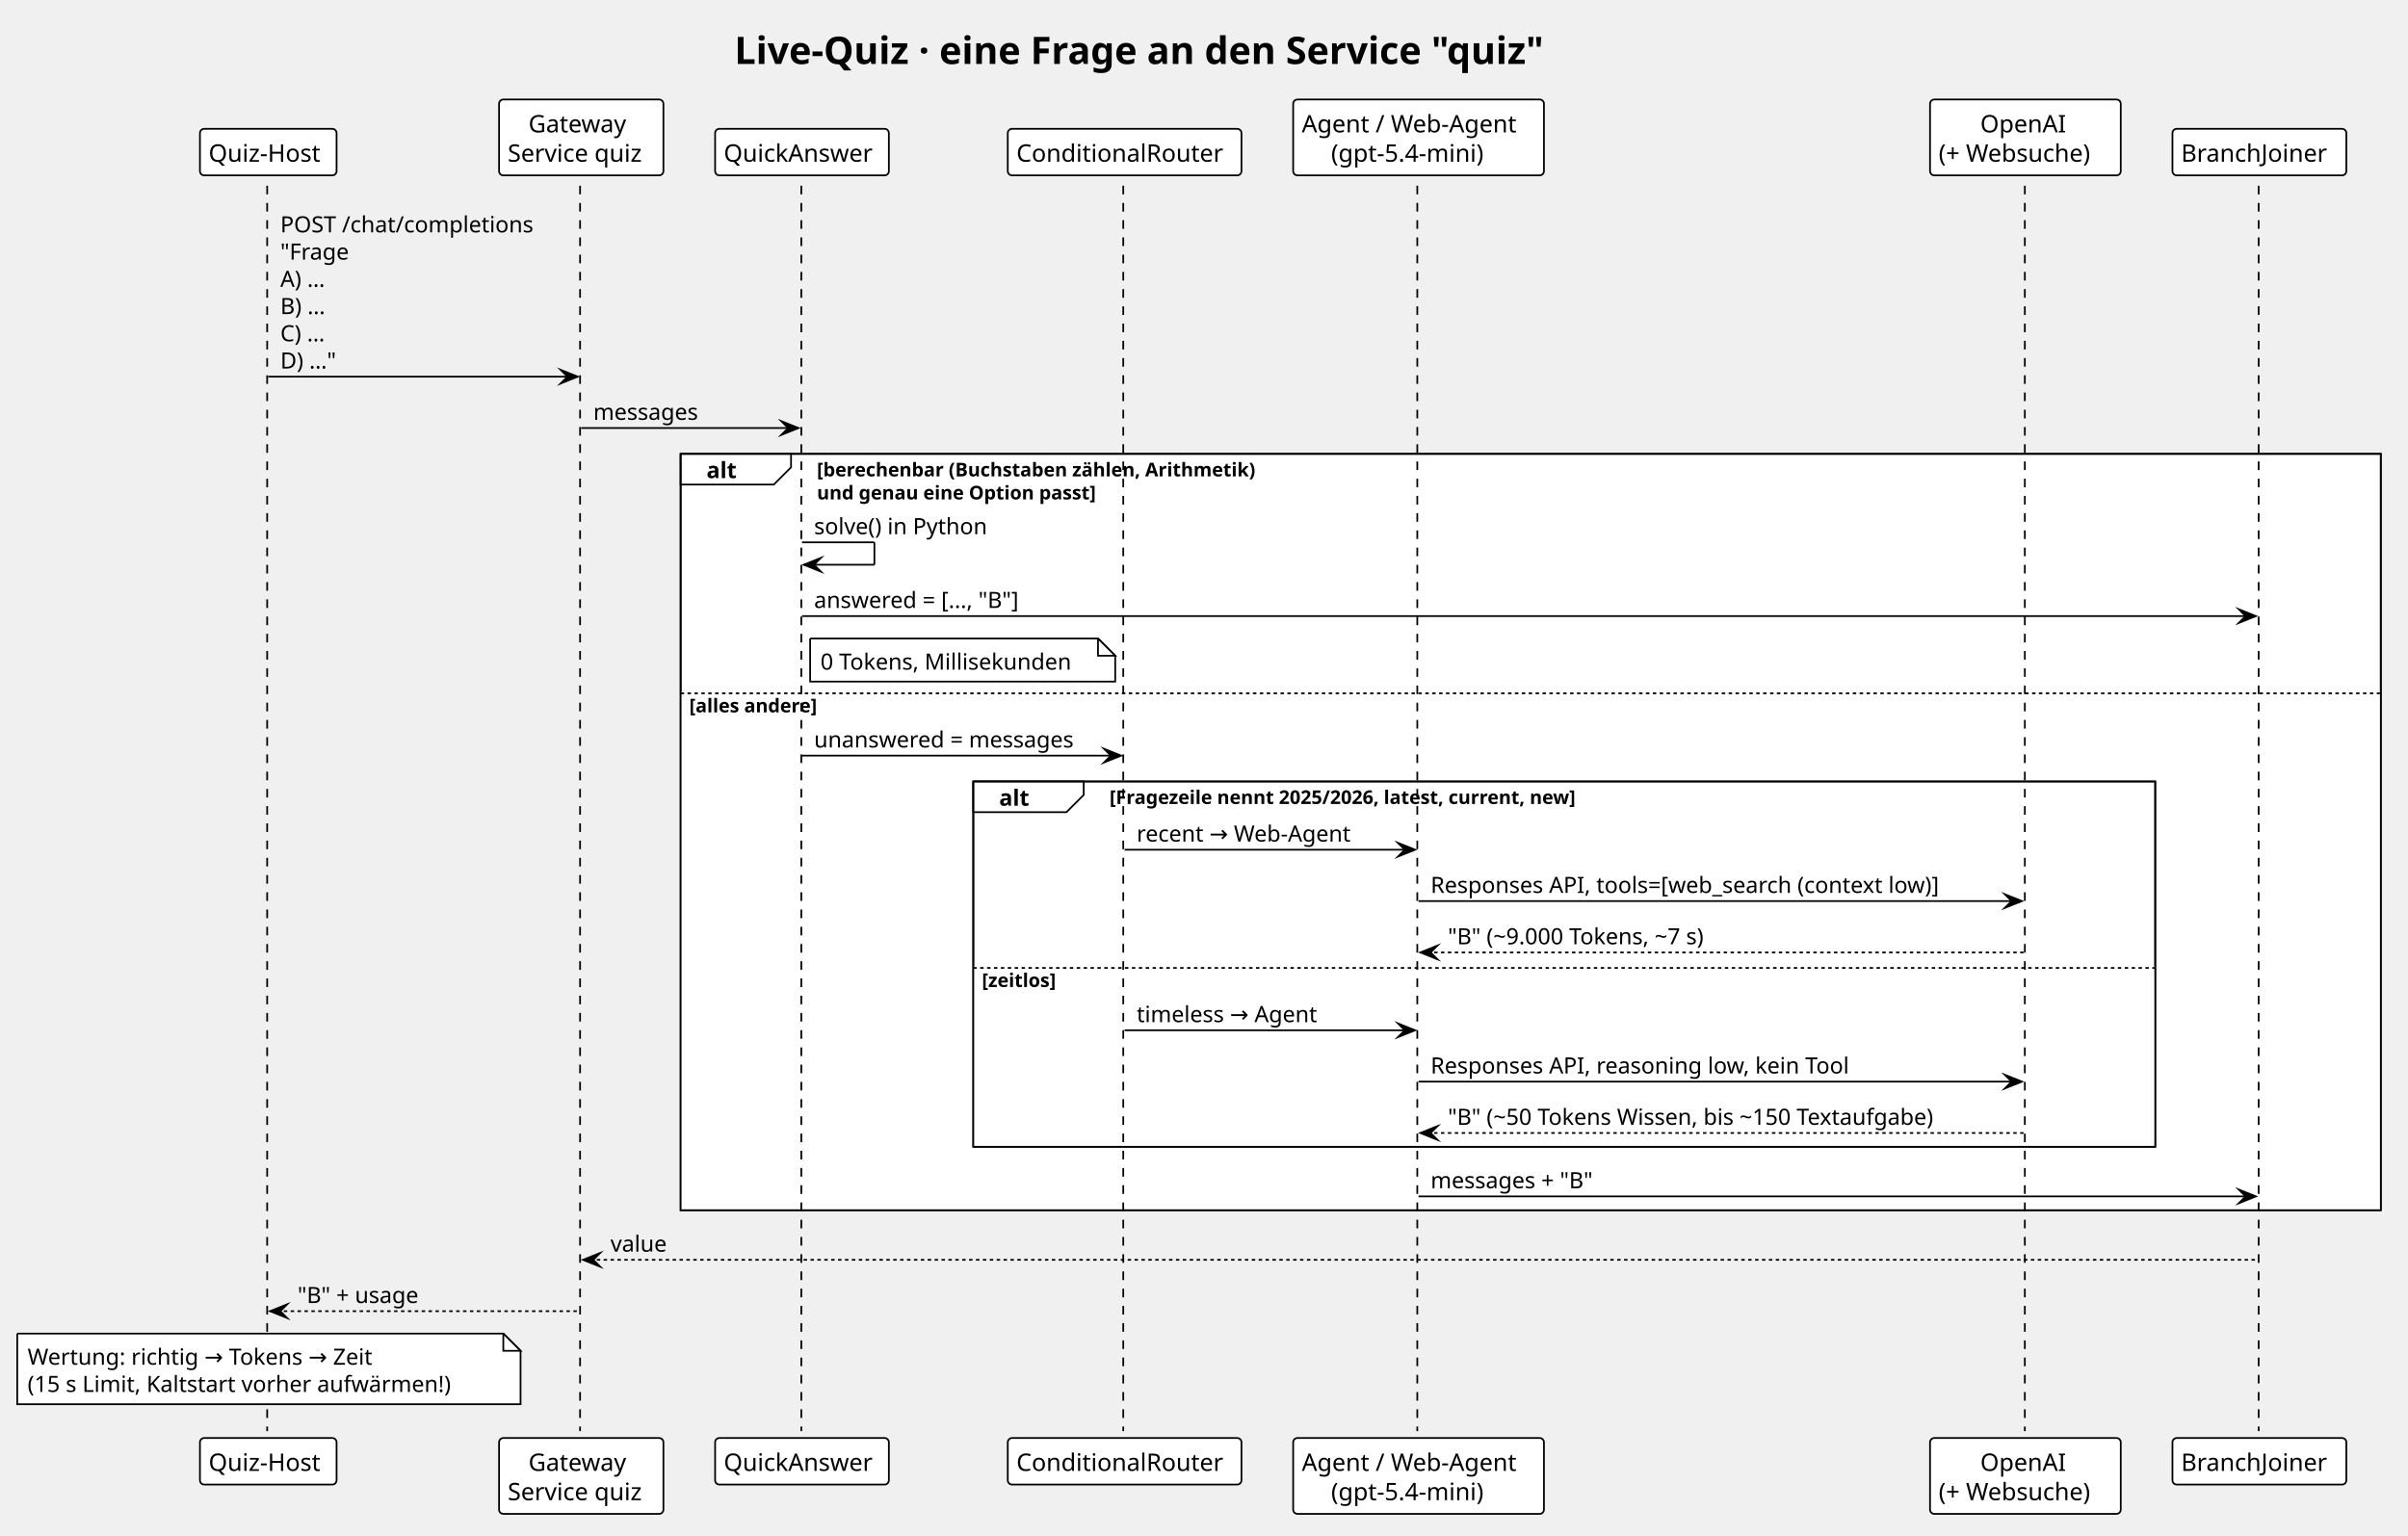
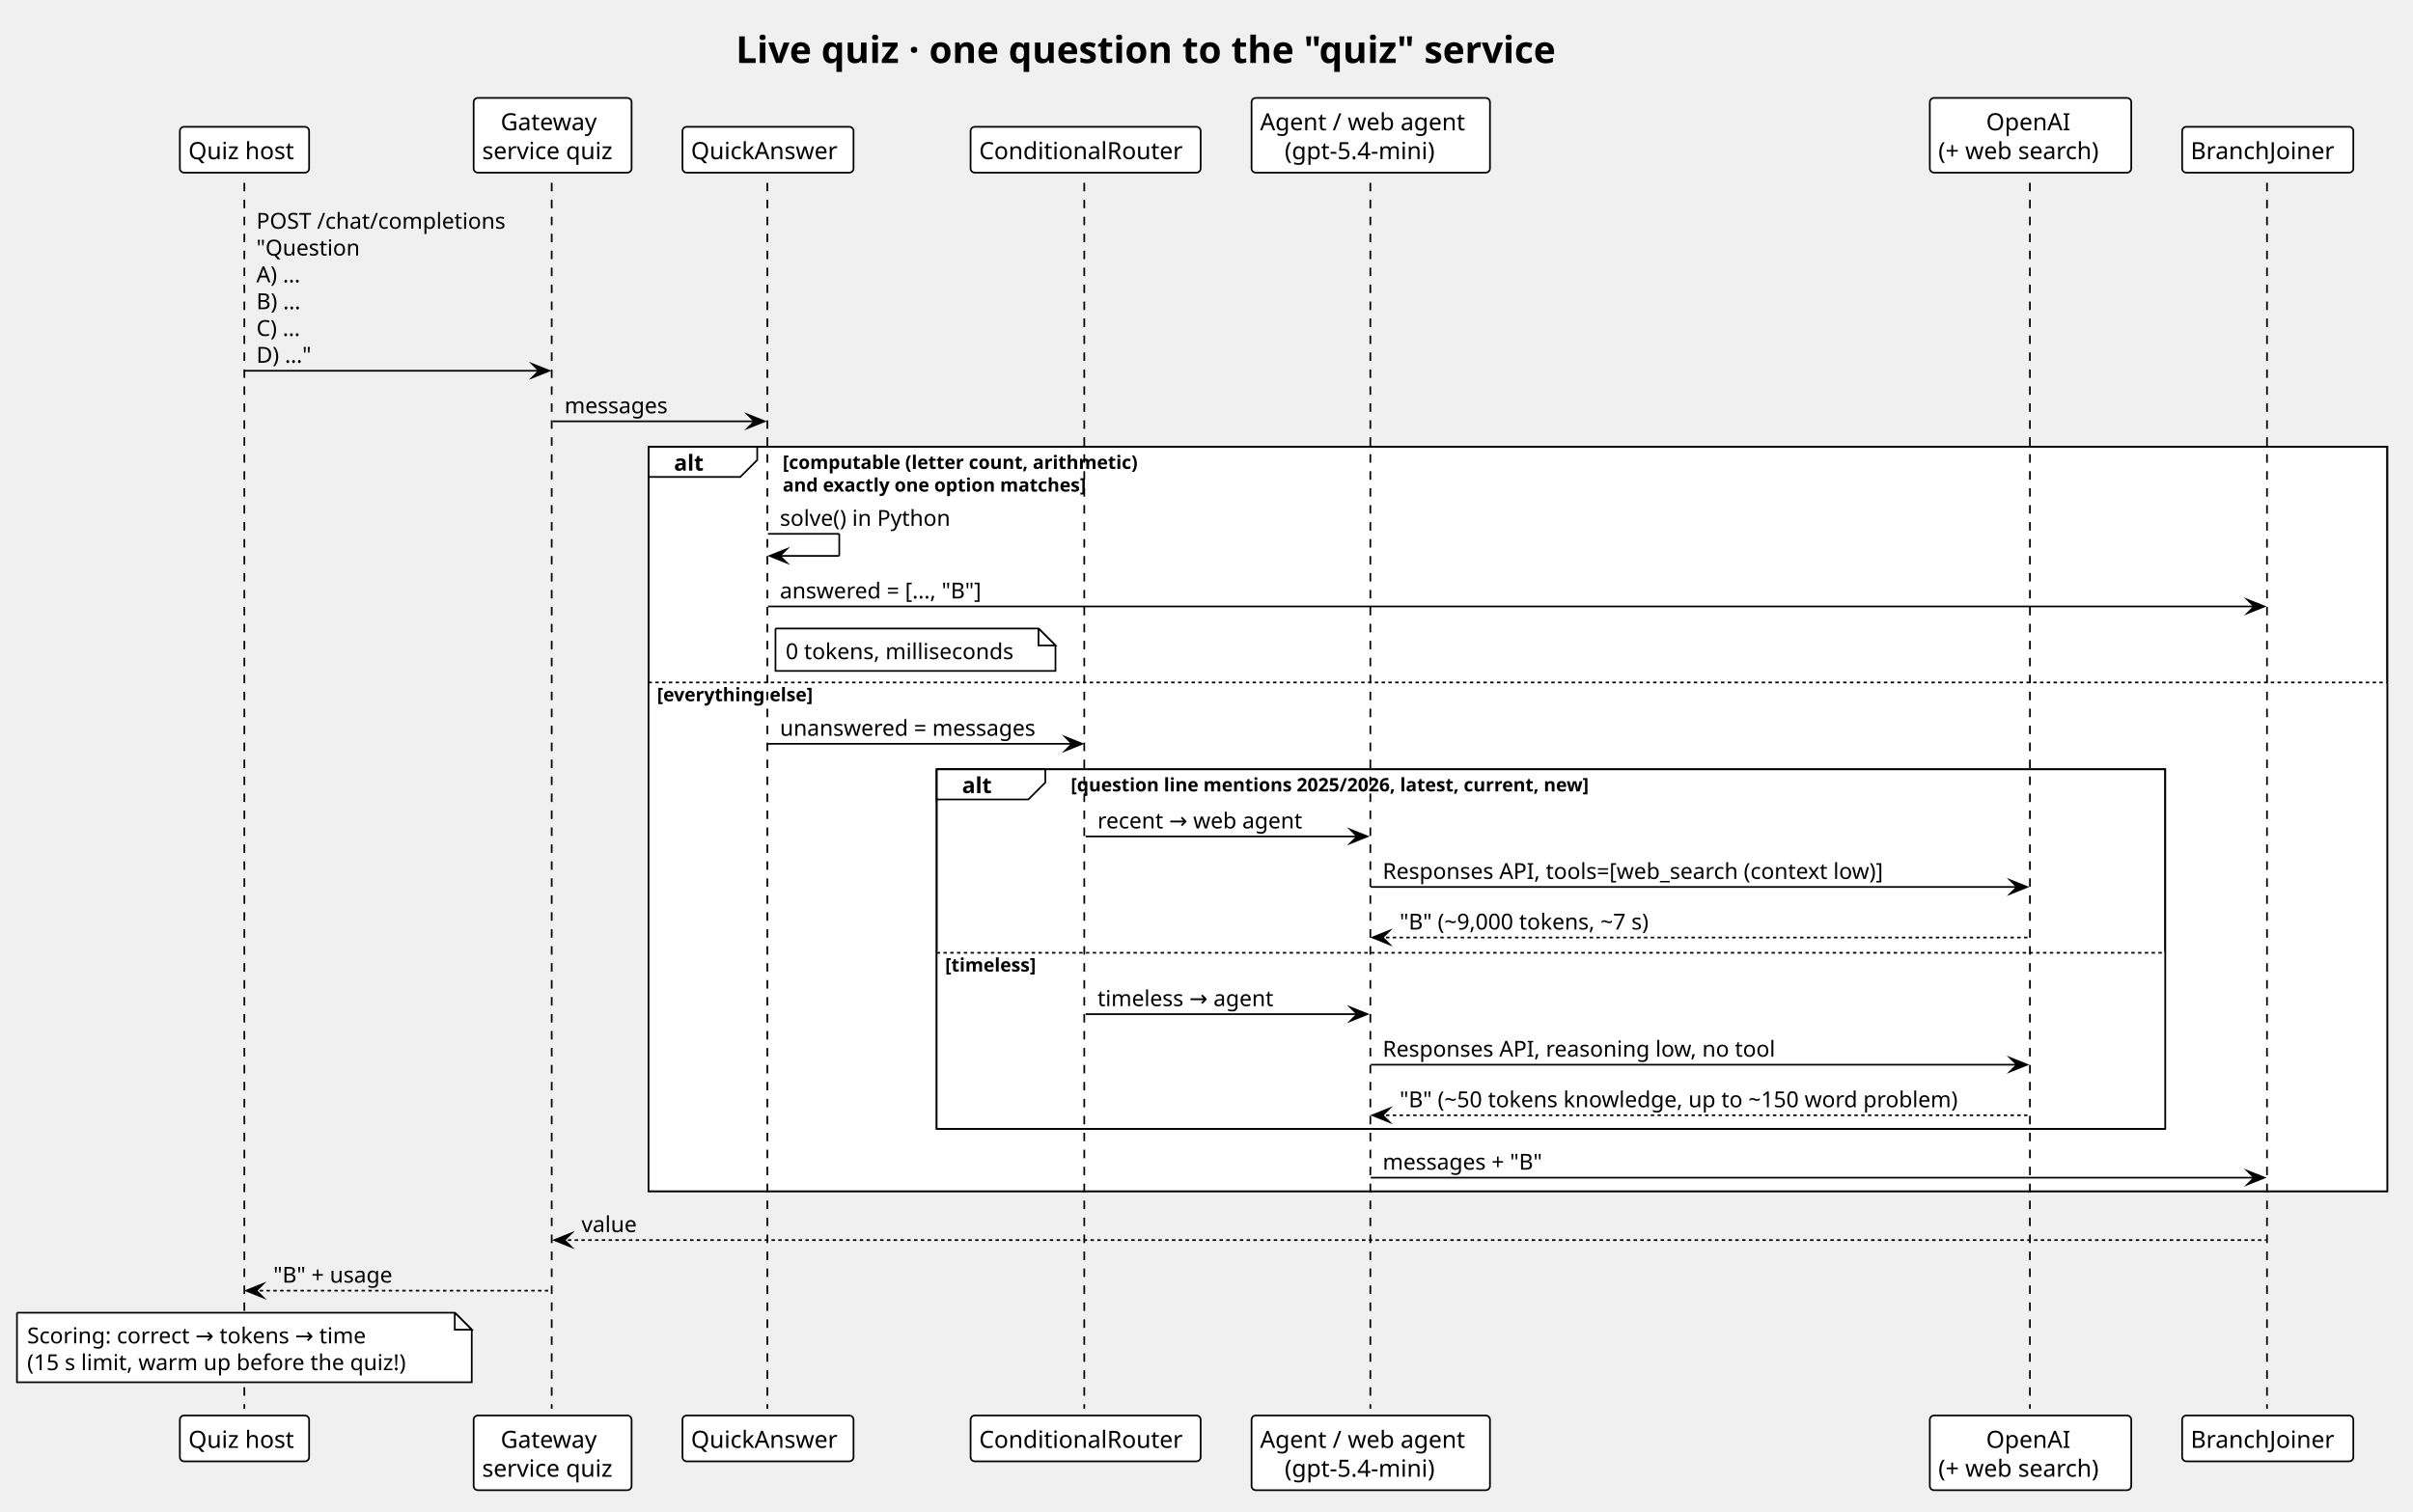
- <svg xmlns="http://www.w3.org/2000/svg" contentStyleType="text/css" data-diagram-type="SEQUENCE" height="891px" preserveAspectRatio="none" style="width:1397px;height:891px;background:#FFFFFF;" version="1.1" viewBox="0 0 1397 891" width="1397px" zoomAndPan="magnify">
+ <svg xmlns="http://www.w3.org/2000/svg" contentStyleType="text/css" data-diagram-type="SEQUENCE" height="891px" preserveAspectRatio="none" style="width:1422px;height:891px;background:#FFFFFF;" version="1.1" viewBox="0 0 1422 891" width="1422px" zoomAndPan="magnify">
  <defs />
  <g>
    <g class="title" data-source-line="3">
-       <text fill="#000000" font-family="Verdana" font-size="22" font-weight="700" lengthAdjust="spacing" textLength="543.082" x="426.072" y="37.118">Live-Quiz · eine Frage an den Service "quiz"</text>
-     </g>
-     <rect fill="#FFFFFF" height="438.866" style="stroke:#000000;stroke-width:1;" width="986.349" x="394.878" y="263.362" />
-     <rect fill="#FFFFFF" height="300.931" style="stroke:none;stroke-width:1;" width="986.349" x="394.878" y="401.296" />
-     <rect fill="#FFFFFF" height="211.964" style="stroke:#000000;stroke-width:1;" width="685.7" x="564.657" y="453.464" />
-     <rect fill="#FFFFFF" height="104.767" style="stroke:none;stroke-width:1;" width="685.7" x="564.657" y="560.662" />
+       <text fill="#000000" font-family="Verdana" font-size="22" font-weight="700" lengthAdjust="spacing" textLength="553.62" x="433.606" y="37.118">Live quiz · one question to the "quiz" service</text>
+     </g>
+     <rect fill="#FFFFFF" height="438.866" style="stroke:#000000;stroke-width:1;" width="1024.64" x="382.192" y="263.362" />
+     <rect fill="#FFFFFF" height="300.931" style="stroke:none;stroke-width:1;" width="1024.64" x="382.192" y="401.296" />
+     <rect fill="#FFFFFF" height="211.964" style="stroke:#000000;stroke-width:1;" width="723.991" x="551.971" y="453.464" />
+     <rect fill="#FFFFFF" height="104.767" style="stroke:none;stroke-width:1;" width="723.991" x="551.971" y="560.662" />
    <g class="participant-lifeline" data-entity-uid="part1" data-qualified-name="Host" data-source-line="5" id="part1-lifeline">
      <g>
-         <rect fill="#000000" fill-opacity="0" height="722.658" width="8" x="151.631" y="107.767" />
-         <line style="stroke:#000000;stroke-width:1;stroke-dasharray:5,5;" x1="155" x2="155" y1="107.767" y2="830.425" />
+         <rect fill="#000000" fill-opacity="0" height="722.658" width="8" x="140.083" y="107.767" />
+         <line style="stroke:#000000;stroke-width:1;stroke-dasharray:5,5;" x1="144" x2="144" y1="107.767" y2="830.425" />
      </g>
    </g>
    <g class="participant-lifeline" data-entity-uid="part2" data-qualified-name="GW" data-source-line="6" id="part2-lifeline">
      <g>
-         <rect fill="#000000" fill-opacity="0" height="722.658" width="8" x="333.205" y="107.767" />
-         <line style="stroke:#000000;stroke-width:1;stroke-dasharray:5,5;" x1="336.532" x2="336.532" y1="107.767" y2="830.425" />
+         <rect fill="#000000" fill-opacity="0" height="722.658" width="8" x="321.657" y="107.767" />
+         <line style="stroke:#000000;stroke-width:1;stroke-dasharray:5,5;" x1="325.122" x2="325.122" y1="107.767" y2="830.425" />
      </g>
    </g>
    <g class="participant-lifeline" data-entity-uid="part3" data-qualified-name="QA" data-source-line="7" id="part3-lifeline">
      <g>
-         <rect fill="#000000" fill-opacity="0" height="722.658" width="8" x="461.276" y="107.767" />
-         <line style="stroke:#000000;stroke-width:1;stroke-dasharray:5,5;" x1="464.878" x2="464.878" y1="107.767" y2="830.425" />
+         <rect fill="#000000" fill-opacity="0" height="722.658" width="8" x="448.589" y="107.767" />
+         <line style="stroke:#000000;stroke-width:1;stroke-dasharray:5,5;" x1="452.192" x2="452.192" y1="107.767" y2="830.425" />
      </g>
    </g>
    <g class="participant-lifeline" data-entity-uid="part4" data-qualified-name="Router" data-source-line="8" id="part4-lifeline">
      <g>
-         <rect fill="#000000" fill-opacity="0" height="722.658" width="8" x="648.449" y="107.767" />
-         <line style="stroke:#000000;stroke-width:1;stroke-dasharray:5,5;" x1="651.657" x2="651.657" y1="107.767" y2="830.425" />
+         <rect fill="#000000" fill-opacity="0" height="722.658" width="8" x="635.762" y="107.767" />
+         <line style="stroke:#000000;stroke-width:1;stroke-dasharray:5,5;" x1="638.971" x2="638.971" y1="107.767" y2="830.425" />
      </g>
    </g>
    <g class="participant-lifeline" data-entity-uid="part5" data-qualified-name="Agent" data-source-line="9" id="part5-lifeline">
      <g>
-         <rect fill="#000000" fill-opacity="0" height="722.658" width="8" x="818.981" y="107.767" />
-         <line style="stroke:#000000;stroke-width:1;stroke-dasharray:5,5;" x1="822.24" x2="822.24" y1="107.767" y2="830.425" />
+         <rect fill="#000000" fill-opacity="0" height="722.658" width="8" x="803.803" y="107.767" />
+         <line style="stroke:#000000;stroke-width:1;stroke-dasharray:5,5;" x1="807.554" x2="807.554" y1="107.767" y2="830.425" />
      </g>
    </g>
    <g class="participant-lifeline" data-entity-uid="part6" data-qualified-name="OAI" data-source-line="10" id="part6-lifeline">
      <g>
-         <rect fill="#000000" fill-opacity="0" height="722.658" width="8" x="1171.034" y="107.767" />
-         <line style="stroke:#000000;stroke-width:1;stroke-dasharray:5,5;" x1="1174.711" x2="1174.711" y1="107.767" y2="830.425" />
+         <rect fill="#000000" fill-opacity="0" height="722.658" width="8" x="1192.609" y="107.767" />
+         <line style="stroke:#000000;stroke-width:1;stroke-dasharray:5,5;" x1="1196.256" x2="1196.256" y1="107.767" y2="830.425" />
      </g>
    </g>
    <g class="participant-lifeline" data-entity-uid="part7" data-qualified-name="Join" data-source-line="11" id="part7-lifeline">
      <g>
-         <rect fill="#000000" fill-opacity="0" height="722.658" width="8" x="1306.792" y="107.767" />
-         <line style="stroke:#000000;stroke-width:1;stroke-dasharray:5,5;" x1="1310.357" x2="1310.357" y1="107.767" y2="830.425" />
+         <rect fill="#000000" fill-opacity="0" height="722.658" width="8" x="1332.397" y="107.767" />
+         <line style="stroke:#000000;stroke-width:1;stroke-dasharray:5,5;" x1="1335.961" x2="1335.961" y1="107.767" y2="830.425" />
      </g>
    </g>
    <g class="participant participant-head" data-entity-uid="part1" data-qualified-name="Host" data-source-line="5" id="part1-head">
-       <rect fill="#FFFFFF" height="27.015" rx="2.5" ry="2.5" style="stroke:#000000;stroke-width:1;" width="79.262" x="116" y="74.752" />
-       <text fill="#000000" font-family="Verdana" font-size="14" lengthAdjust="spacing" textLength="69.262" x="121" y="93.827">Quiz-Host</text>
+       <rect fill="#FFFFFF" height="27.015" rx="2.5" ry="2.5" style="stroke:#000000;stroke-width:1;" width="76.165" x="106" y="74.752" />
+       <text fill="#000000" font-family="Verdana" font-size="14" lengthAdjust="spacing" textLength="66.165" x="111" y="93.827">Quiz host</text>
    </g>
    <g class="participant participant-tail" data-entity-uid="part1" data-qualified-name="Host" data-source-line="5" id="part1-tail">
-       <rect fill="#FFFFFF" height="27.015" rx="2.5" ry="2.5" style="stroke:#000000;stroke-width:1;" width="79.262" x="116" y="834.425" />
-       <text fill="#000000" font-family="Verdana" font-size="14" lengthAdjust="spacing" textLength="69.262" x="121" y="853.5">Quiz-Host</text>
+       <rect fill="#FFFFFF" height="27.015" rx="2.5" ry="2.5" style="stroke:#000000;stroke-width:1;" width="76.165" x="106" y="834.425" />
+       <text fill="#000000" font-family="Verdana" font-size="14" lengthAdjust="spacing" textLength="66.165" x="111" y="853.5">Quiz host</text>
    </g>
    <g class="participant participant-head" data-entity-uid="part2" data-qualified-name="GW" data-source-line="6" id="part2-head">
-       <rect fill="#FFFFFF" height="44.029" rx="2.5" ry="2.5" style="stroke:#000000;stroke-width:1;" width="95.347" x="289.532" y="57.737" />
-       <text fill="#000000" font-family="Verdana" font-size="14" lengthAdjust="spacing" textLength="61.27" x="306.57" y="76.812">Gateway</text>
-       <text fill="#000000" font-family="Verdana" font-size="14" lengthAdjust="spacing" textLength="85.347" x="294.532" y="93.827">Service quiz</text>
+       <rect fill="#FFFFFF" height="44.029" rx="2.5" ry="2.5" style="stroke:#000000;stroke-width:1;" width="93.07" x="279.122" y="57.737" />
+       <text fill="#000000" font-family="Verdana" font-size="14" lengthAdjust="spacing" textLength="61.27" x="295.022" y="76.812">Gateway</text>
+       <text fill="#000000" font-family="Verdana" font-size="14" lengthAdjust="spacing" textLength="83.07" x="284.122" y="93.827">service quiz</text>
    </g>
    <g class="participant participant-tail" data-entity-uid="part2" data-qualified-name="GW" data-source-line="6" id="part2-tail">
-       <rect fill="#FFFFFF" height="44.029" rx="2.5" ry="2.5" style="stroke:#000000;stroke-width:1;" width="95.347" x="289.532" y="834.425" />
-       <text fill="#000000" font-family="Verdana" font-size="14" lengthAdjust="spacing" textLength="61.27" x="306.57" y="853.5">Gateway</text>
-       <text fill="#000000" font-family="Verdana" font-size="14" lengthAdjust="spacing" textLength="85.347" x="294.532" y="870.515">Service quiz</text>
+       <rect fill="#FFFFFF" height="44.029" rx="2.5" ry="2.5" style="stroke:#000000;stroke-width:1;" width="93.07" x="279.122" y="834.425" />
+       <text fill="#000000" font-family="Verdana" font-size="14" lengthAdjust="spacing" textLength="61.27" x="295.022" y="853.5">Gateway</text>
+       <text fill="#000000" font-family="Verdana" font-size="14" lengthAdjust="spacing" textLength="83.07" x="284.122" y="870.515">service quiz</text>
    </g>
    <g class="participant participant-head" data-entity-uid="part3" data-qualified-name="QA" data-source-line="7" id="part3-head">
-       <rect fill="#FFFFFF" height="27.015" rx="2.5" ry="2.5" style="stroke:#000000;stroke-width:1;" width="100.795" x="414.878" y="74.752" />
-       <text fill="#000000" font-family="Verdana" font-size="14" lengthAdjust="spacing" textLength="90.795" x="419.878" y="93.827">QuickAnswer</text>
+       <rect fill="#FFFFFF" height="27.015" rx="2.5" ry="2.5" style="stroke:#000000;stroke-width:1;" width="100.795" x="402.192" y="74.752" />
+       <text fill="#000000" font-family="Verdana" font-size="14" lengthAdjust="spacing" textLength="90.795" x="407.192" y="93.827">QuickAnswer</text>
    </g>
    <g class="participant participant-tail" data-entity-uid="part3" data-qualified-name="QA" data-source-line="7" id="part3-tail">
-       <rect fill="#FFFFFF" height="27.015" rx="2.5" ry="2.5" style="stroke:#000000;stroke-width:1;" width="100.795" x="414.878" y="834.425" />
-       <text fill="#000000" font-family="Verdana" font-size="14" lengthAdjust="spacing" textLength="90.795" x="419.878" y="853.5">QuickAnswer</text>
+       <rect fill="#FFFFFF" height="27.015" rx="2.5" ry="2.5" style="stroke:#000000;stroke-width:1;" width="100.795" x="402.192" y="834.425" />
+       <text fill="#000000" font-family="Verdana" font-size="14" lengthAdjust="spacing" textLength="90.795" x="407.192" y="853.5">QuickAnswer</text>
    </g>
    <g class="participant participant-head" data-entity-uid="part4" data-qualified-name="Router" data-source-line="8" id="part4-head">
-       <rect fill="#FFFFFF" height="27.015" rx="2.5" ry="2.5" style="stroke:#000000;stroke-width:1;" width="135.583" x="584.657" y="74.752" />
-       <text fill="#000000" font-family="Verdana" font-size="14" lengthAdjust="spacing" textLength="125.583" x="589.657" y="93.827">ConditionalRouter</text>
+       <rect fill="#FFFFFF" height="27.015" rx="2.5" ry="2.5" style="stroke:#000000;stroke-width:1;" width="135.583" x="571.971" y="74.752" />
+       <text fill="#000000" font-family="Verdana" font-size="14" lengthAdjust="spacing" textLength="125.583" x="576.971" y="93.827">ConditionalRouter</text>
    </g>
    <g class="participant participant-tail" data-entity-uid="part4" data-qualified-name="Router" data-source-line="8" id="part4-tail">
-       <rect fill="#FFFFFF" height="27.015" rx="2.5" ry="2.5" style="stroke:#000000;stroke-width:1;" width="135.583" x="584.657" y="834.425" />
-       <text fill="#000000" font-family="Verdana" font-size="14" lengthAdjust="spacing" textLength="125.583" x="589.657" y="853.5">ConditionalRouter</text>
+       <rect fill="#FFFFFF" height="27.015" rx="2.5" ry="2.5" style="stroke:#000000;stroke-width:1;" width="135.583" x="571.971" y="834.425" />
+       <text fill="#000000" font-family="Verdana" font-size="14" lengthAdjust="spacing" textLength="125.583" x="576.971" y="853.5">ConditionalRouter</text>
    </g>
    <g class="participant participant-head" data-entity-uid="part5" data-qualified-name="Agent" data-source-line="9" id="part5-head">
-       <rect fill="#FFFFFF" height="44.029" rx="2.5" ry="2.5" style="stroke:#000000;stroke-width:1;" width="145.481" x="750.24" y="57.737" />
-       <text fill="#000000" font-family="Verdana" font-size="14" lengthAdjust="spacing" textLength="135.481" x="755.24" y="76.812">Agent / Web-Agent</text>
-       <text fill="#000000" font-family="Verdana" font-size="14" lengthAdjust="spacing" textLength="101.445" x="772.258" y="93.827">(gpt-5.4-mini)</text>
+       <rect fill="#FFFFFF" height="44.029" rx="2.5" ry="2.5" style="stroke:#000000;stroke-width:1;" width="140.498" x="737.554" y="57.737" />
+       <text fill="#000000" font-family="Verdana" font-size="14" lengthAdjust="spacing" textLength="130.498" x="742.554" y="76.812">Agent / web agent</text>
+       <text fill="#000000" font-family="Verdana" font-size="14" lengthAdjust="spacing" textLength="101.445" x="757.08" y="93.827">(gpt-5.4-mini)</text>
    </g>
    <g class="participant participant-tail" data-entity-uid="part5" data-qualified-name="Agent" data-source-line="9" id="part5-tail">
-       <rect fill="#FFFFFF" height="44.029" rx="2.5" ry="2.5" style="stroke:#000000;stroke-width:1;" width="145.481" x="750.24" y="834.425" />
-       <text fill="#000000" font-family="Verdana" font-size="14" lengthAdjust="spacing" textLength="135.481" x="755.24" y="853.5">Agent / Web-Agent</text>
-       <text fill="#000000" font-family="Verdana" font-size="14" lengthAdjust="spacing" textLength="101.445" x="772.258" y="870.515">(gpt-5.4-mini)</text>
+       <rect fill="#FFFFFF" height="44.029" rx="2.5" ry="2.5" style="stroke:#000000;stroke-width:1;" width="140.498" x="737.554" y="834.425" />
+       <text fill="#000000" font-family="Verdana" font-size="14" lengthAdjust="spacing" textLength="130.498" x="742.554" y="853.5">Agent / web agent</text>
+       <text fill="#000000" font-family="Verdana" font-size="14" lengthAdjust="spacing" textLength="101.445" x="757.08" y="870.515">(gpt-5.4-mini)</text>
    </g>
    <g class="participant participant-head" data-entity-uid="part6" data-qualified-name="OAI" data-source-line="10" id="part6-head">
-       <rect fill="#FFFFFF" height="44.029" rx="2.5" ry="2.5" style="stroke:#000000;stroke-width:1;" width="110.645" x="1119.711" y="57.737" />
-       <text fill="#000000" font-family="Verdana" font-size="14" lengthAdjust="spacing" textLength="52.404" x="1148.832" y="76.812">OpenAI</text>
-       <text fill="#000000" font-family="Verdana" font-size="14" lengthAdjust="spacing" textLength="100.645" x="1124.711" y="93.827">(+ Websuche)</text>
+       <rect fill="#FFFFFF" height="44.029" rx="2.5" ry="2.5" style="stroke:#000000;stroke-width:1;" width="118.705" x="1137.256" y="57.737" />
+       <text fill="#000000" font-family="Verdana" font-size="14" lengthAdjust="spacing" textLength="52.404" x="1170.407" y="76.812">OpenAI</text>
+       <text fill="#000000" font-family="Verdana" font-size="14" lengthAdjust="spacing" textLength="108.705" x="1142.256" y="93.827">(+ web search)</text>
    </g>
    <g class="participant participant-tail" data-entity-uid="part6" data-qualified-name="OAI" data-source-line="10" id="part6-tail">
-       <rect fill="#FFFFFF" height="44.029" rx="2.5" ry="2.5" style="stroke:#000000;stroke-width:1;" width="110.645" x="1119.711" y="834.425" />
-       <text fill="#000000" font-family="Verdana" font-size="14" lengthAdjust="spacing" textLength="52.404" x="1148.832" y="853.5">OpenAI</text>
-       <text fill="#000000" font-family="Verdana" font-size="14" lengthAdjust="spacing" textLength="100.645" x="1124.711" y="870.515">(+ Websuche)</text>
+       <rect fill="#FFFFFF" height="44.029" rx="2.5" ry="2.5" style="stroke:#000000;stroke-width:1;" width="118.705" x="1137.256" y="834.425" />
+       <text fill="#000000" font-family="Verdana" font-size="14" lengthAdjust="spacing" textLength="52.404" x="1170.407" y="853.5">OpenAI</text>
+       <text fill="#000000" font-family="Verdana" font-size="14" lengthAdjust="spacing" textLength="108.705" x="1142.256" y="870.515">(+ web search)</text>
    </g>
    <g class="participant participant-head" data-entity-uid="part7" data-qualified-name="Join" data-source-line="11" id="part7-head">
-       <rect fill="#FFFFFF" height="27.015" rx="2.5" ry="2.5" style="stroke:#000000;stroke-width:1;" width="100.87" x="1260.357" y="74.752" />
-       <text fill="#000000" font-family="Verdana" font-size="14" lengthAdjust="spacing" textLength="90.87" x="1265.357" y="93.827">BranchJoiner</text>
+       <rect fill="#FFFFFF" height="27.015" rx="2.5" ry="2.5" style="stroke:#000000;stroke-width:1;" width="100.87" x="1285.961" y="74.752" />
+       <text fill="#000000" font-family="Verdana" font-size="14" lengthAdjust="spacing" textLength="90.87" x="1290.961" y="93.827">BranchJoiner</text>
    </g>
    <g class="participant participant-tail" data-entity-uid="part7" data-qualified-name="Join" data-source-line="11" id="part7-tail">
-       <rect fill="#FFFFFF" height="27.015" rx="2.5" ry="2.5" style="stroke:#000000;stroke-width:1;" width="100.87" x="1260.357" y="834.425" />
-       <text fill="#000000" font-family="Verdana" font-size="14" lengthAdjust="spacing" textLength="90.87" x="1265.357" y="853.5">BranchJoiner</text>
+       <rect fill="#FFFFFF" height="27.015" rx="2.5" ry="2.5" style="stroke:#000000;stroke-width:1;" width="100.87" x="1285.961" y="834.425" />
+       <text fill="#000000" font-family="Verdana" font-size="14" lengthAdjust="spacing" textLength="90.87" x="1290.961" y="853.5">BranchJoiner</text>
    </g>
    <g class="message" data-entity-1="part1" data-entity-2="part2" data-source-line="13" id="msg1">
-       <polygon fill="#000000" points="325.205,214.562,335.205,218.562,325.205,222.562,329.205,218.562" style="stroke:#000000;stroke-width:1;stroke-linejoin:miter;stroke-miterlimit:10;" />
-       <line style="stroke:#000000;stroke-width:1;" x1="155.631" x2="331.205" y1="218.562" y2="218.562" />
-       <text fill="#000000" font-family="Verdana" font-size="13" lengthAdjust="spacing" textLength="157.574" x="162.631" y="134.836">POST /chat/completions</text>
-       <text fill="#000000" font-family="Verdana" font-size="13" lengthAdjust="spacing" textLength="42.637" x="162.631" y="150.636">"Frage</text>
-       <text fill="#000000" font-family="Verdana" font-size="13" lengthAdjust="spacing" textLength="29.999" x="162.631" y="166.435">A) …</text>
-       <text fill="#000000" font-family="Verdana" font-size="13" lengthAdjust="spacing" textLength="30.024" x="162.631" y="182.234">B) …</text>
-       <text fill="#000000" font-family="Verdana" font-size="13" lengthAdjust="spacing" textLength="30.189" x="162.631" y="198.034">C) …</text>
-       <text fill="#000000" font-family="Verdana" font-size="13" lengthAdjust="spacing" textLength="37.096" x="162.631" y="213.833">D) …"</text>
+       <polygon fill="#000000" points="313.657,214.562,323.657,218.562,313.657,222.562,317.657,218.562" style="stroke:#000000;stroke-width:1;stroke-linejoin:miter;stroke-miterlimit:10;" />
+       <line style="stroke:#000000;stroke-width:1;" x1="144.083" x2="319.657" y1="218.562" y2="218.562" />
+       <text fill="#000000" font-family="Verdana" font-size="13" lengthAdjust="spacing" textLength="157.574" x="151.083" y="134.836">POST /chat/completions</text>
+       <text fill="#000000" font-family="Verdana" font-size="13" lengthAdjust="spacing" textLength="63.749" x="151.083" y="150.636">"Question</text>
+       <text fill="#000000" font-family="Verdana" font-size="13" lengthAdjust="spacing" textLength="29.999" x="151.083" y="166.435">A) …</text>
+       <text fill="#000000" font-family="Verdana" font-size="13" lengthAdjust="spacing" textLength="30.024" x="151.083" y="182.234">B) …</text>
+       <text fill="#000000" font-family="Verdana" font-size="13" lengthAdjust="spacing" textLength="30.189" x="151.083" y="198.034">C) …</text>
+       <text fill="#000000" font-family="Verdana" font-size="13" lengthAdjust="spacing" textLength="37.096" x="151.083" y="213.833">D) …"</text>
    </g>
    <g class="message" data-entity-1="part2" data-entity-2="part3" data-source-line="14" id="msg2">
-       <polygon fill="#000000" points="453.276,244.362,463.276,248.362,453.276,252.362,457.276,248.362" style="stroke:#000000;stroke-width:1;stroke-linejoin:miter;stroke-miterlimit:10;" />
-       <line style="stroke:#000000;stroke-width:1;" x1="337.205" x2="459.276" y1="248.362" y2="248.362" />
-       <text fill="#000000" font-family="Verdana" font-size="13" lengthAdjust="spacing" textLength="64.359" x="344.205" y="243.632">messages</text>
-     </g>
-     <path d="M394.878,263.362 L458.928,263.362 L458.928,271.161 L448.928,281.161 L394.878,281.161 L394.878,263.362" fill="#FFFFFF" style="stroke:#000000;stroke-width:1;" />
-     <rect fill="none" height="438.866" style="stroke:#000000;stroke-width:1;" width="986.349" x="394.878" y="263.362" />
-     <text fill="#000000" font-family="Verdana" font-size="13" font-weight="700" lengthAdjust="spacing" textLength="19.049" x="409.878" y="277.432">alt</text>
-     <text fill="#000000" font-family="Verdana" font-size="11" font-weight="700" lengthAdjust="spacing" textLength="289.513" x="473.928" y="276.421">[berechenbar (Buchstaben zählen, Arithmetik)</text>
-     <text fill="#000000" font-family="Verdana" font-size="11" font-weight="700" lengthAdjust="spacing" textLength="182.907" x="473.928" y="289.79">und genau eine Option passt]</text>
+       <polygon fill="#000000" points="440.589,244.362,450.589,248.362,440.589,252.362,444.589,248.362" style="stroke:#000000;stroke-width:1;stroke-linejoin:miter;stroke-miterlimit:10;" />
+       <line style="stroke:#000000;stroke-width:1;" x1="325.657" x2="446.589" y1="248.362" y2="248.362" />
+       <text fill="#000000" font-family="Verdana" font-size="13" lengthAdjust="spacing" textLength="64.359" x="332.657" y="243.632">messages</text>
+     </g>
+     <path d="M382.192,263.362 L446.241,263.362 L446.241,271.161 L436.241,281.161 L382.192,281.161 L382.192,263.362" fill="#FFFFFF" style="stroke:#000000;stroke-width:1;" />
+     <rect fill="none" height="438.866" style="stroke:#000000;stroke-width:1;" width="1024.64" x="382.192" y="263.362" />
+     <text fill="#000000" font-family="Verdana" font-size="13" font-weight="700" lengthAdjust="spacing" textLength="19.049" x="397.192" y="277.432">alt</text>
+     <text fill="#000000" font-family="Verdana" font-size="11" font-weight="700" lengthAdjust="spacing" textLength="237.671" x="461.241" y="276.421">[computable (letter count, arithmetic)</text>
+     <text fill="#000000" font-family="Verdana" font-size="11" font-weight="700" lengthAdjust="spacing" textLength="202.539" x="461.241" y="289.79">and exactly one option matches]</text>
    <g class="message" data-entity-1="part3" data-entity-2="part3" data-source-line="16" id="msg3">
-       <line style="stroke:#000000;stroke-width:1;" x1="465.276" x2="507.276" y1="314.698" y2="314.698" />
-       <line style="stroke:#000000;stroke-width:1;" x1="507.276" x2="507.276" y1="314.698" y2="327.698" />
-       <line style="stroke:#000000;stroke-width:1;" x1="466.276" x2="507.276" y1="327.698" y2="327.698" />
-       <polygon fill="#000000" points="476.276,323.698,466.276,327.698,476.276,331.698,472.276,327.698" style="stroke:#000000;stroke-width:1;stroke-linejoin:miter;stroke-miterlimit:10;" />
-       <text fill="#000000" font-family="Verdana" font-size="13" lengthAdjust="spacing" textLength="111.408" x="472.276" y="309.968">solve() in Python</text>
+       <line style="stroke:#000000;stroke-width:1;" x1="452.589" x2="494.589" y1="314.698" y2="314.698" />
+       <line style="stroke:#000000;stroke-width:1;" x1="494.589" x2="494.589" y1="314.698" y2="327.698" />
+       <line style="stroke:#000000;stroke-width:1;" x1="453.589" x2="494.589" y1="327.698" y2="327.698" />
+       <polygon fill="#000000" points="463.589,323.698,453.589,327.698,463.589,331.698,459.589,327.698" style="stroke:#000000;stroke-width:1;stroke-linejoin:miter;stroke-miterlimit:10;" />
+       <text fill="#000000" font-family="Verdana" font-size="13" lengthAdjust="spacing" textLength="111.408" x="459.589" y="309.968">solve() in Python</text>
    </g>
    <g class="message" data-entity-1="part3" data-entity-2="part7" data-source-line="17" id="msg4">
-       <polygon fill="#000000" points="1298.792,353.497,1308.792,357.497,1298.792,361.497,1302.792,357.497" style="stroke:#000000;stroke-width:1;stroke-linejoin:miter;stroke-miterlimit:10;" />
-       <line style="stroke:#000000;stroke-width:1;" x1="465.276" x2="1304.792" y1="357.497" y2="357.497" />
-       <text fill="#000000" font-family="Verdana" font-size="13" lengthAdjust="spacing" textLength="138.5" x="472.276" y="352.768">answered = [..., "B"]</text>
-     </g>
-     <path d="M470,370.497 L470,395.497 L647,395.497 L647,380.497 L637,370.497 L470,370.497" fill="#FFFFFF" style="stroke:#000000;stroke-width:1;" />
-     <path d="M637,370.497 L637,380.497 L647,380.497 L637,370.497" fill="#FFFFFF" style="stroke:#000000;stroke-width:1;" />
-     <text fill="#000000" font-family="Verdana" font-size="13" lengthAdjust="spacing" textLength="156.432" x="476" y="388.567">0 Tokens, Millisekunden</text>
-     <line style="stroke:#000000;stroke-width:1;stroke-dasharray:2,2;" x1="394.878" x2="1381.227" y1="402.296" y2="402.296" />
-     <text fill="#000000" font-family="Verdana" font-size="11" font-weight="700" lengthAdjust="spacing" textLength="87.366" x="399.878" y="413.356">[alles andere]</text>
+       <polygon fill="#000000" points="1324.397,353.497,1334.397,357.497,1324.397,361.497,1328.397,357.497" style="stroke:#000000;stroke-width:1;stroke-linejoin:miter;stroke-miterlimit:10;" />
+       <line style="stroke:#000000;stroke-width:1;" x1="452.589" x2="1330.397" y1="357.497" y2="357.497" />
+       <text fill="#000000" font-family="Verdana" font-size="13" lengthAdjust="spacing" textLength="138.5" x="459.589" y="352.768">answered = [..., "B"]</text>
+     </g>
+     <path d="M457,370.497 L457,395.497 L622,395.497 L622,380.497 L612,370.497 L457,370.497" fill="#FFFFFF" style="stroke:#000000;stroke-width:1;" />
+     <path d="M612,370.497 L612,380.497 L622,380.497 L612,370.497" fill="#FFFFFF" style="stroke:#000000;stroke-width:1;" />
+     <text fill="#000000" font-family="Verdana" font-size="13" lengthAdjust="spacing" textLength="144.777" x="463" y="388.567">0 tokens, milliseconds</text>
+     <line style="stroke:#000000;stroke-width:1;stroke-dasharray:2,2;" x1="382.192" x2="1406.832" y1="402.296" y2="402.296" />
+     <text fill="#000000" font-family="Verdana" font-size="11" font-weight="700" lengthAdjust="spacing" textLength="107.132" x="387.192" y="413.356">[everything else]</text>
    <g class="message" data-entity-1="part3" data-entity-2="part4" data-source-line="20" id="msg5">
-       <polygon fill="#000000" points="640.449,434.464,650.449,438.464,640.449,442.464,644.449,438.464" style="stroke:#000000;stroke-width:1;stroke-linejoin:miter;stroke-miterlimit:10;" />
-       <line style="stroke:#000000;stroke-width:1;" x1="465.276" x2="646.449" y1="438.464" y2="438.464" />
-       <text fill="#000000" font-family="Verdana" font-size="13" lengthAdjust="spacing" textLength="163.173" x="472.276" y="433.735">unanswered = messages</text>
-     </g>
-     <path d="M564.657,453.464 L628.707,453.464 L628.707,461.264 L618.707,471.264 L564.657,471.264 L564.657,453.464" fill="#FFFFFF" style="stroke:#000000;stroke-width:1;" />
-     <rect fill="none" height="211.964" style="stroke:#000000;stroke-width:1;" width="685.7" x="564.657" y="453.464" />
-     <text fill="#000000" font-family="Verdana" font-size="13" font-weight="700" lengthAdjust="spacing" textLength="19.049" x="579.657" y="467.534">alt</text>
-     <text fill="#000000" font-family="Verdana" font-size="11" font-weight="700" lengthAdjust="spacing" textLength="318.581" x="643.707" y="466.523">[Fragezeile nennt 2025/2026, latest, current, new]</text>
+       <polygon fill="#000000" points="627.762,434.464,637.762,438.464,627.762,442.464,631.762,438.464" style="stroke:#000000;stroke-width:1;stroke-linejoin:miter;stroke-miterlimit:10;" />
+       <line style="stroke:#000000;stroke-width:1;" x1="452.589" x2="633.762" y1="438.464" y2="438.464" />
+       <text fill="#000000" font-family="Verdana" font-size="13" lengthAdjust="spacing" textLength="163.173" x="459.589" y="433.735">unanswered = messages</text>
+     </g>
+     <path d="M551.971,453.464 L616.02,453.464 L616.02,461.264 L606.02,471.264 L551.971,471.264 L551.971,453.464" fill="#FFFFFF" style="stroke:#000000;stroke-width:1;" />
+     <rect fill="none" height="211.964" style="stroke:#000000;stroke-width:1;" width="723.991" x="551.971" y="453.464" />
+     <text fill="#000000" font-family="Verdana" font-size="13" font-weight="700" lengthAdjust="spacing" textLength="19.049" x="566.971" y="467.534">alt</text>
+     <text fill="#000000" font-family="Verdana" font-size="11" font-weight="700" lengthAdjust="spacing" textLength="356.501" x="631.02" y="466.523">[question line mentions 2025/2026, latest, current, new]</text>
    <g class="message" data-entity-1="part4" data-entity-2="part5" data-source-line="22" id="msg6">
-       <polygon fill="#000000" points="810.981,489.063,820.981,493.063,810.981,497.063,814.981,493.063" style="stroke:#000000;stroke-width:1;stroke-linejoin:miter;stroke-miterlimit:10;" />
-       <line style="stroke:#000000;stroke-width:1;" x1="652.449" x2="816.981" y1="493.063" y2="493.063" />
-       <text fill="#000000" font-family="Verdana" font-size="13" lengthAdjust="spacing" textLength="135.98" x="659.449" y="488.334">recent → Web-Agent</text>
+       <polygon fill="#000000" points="795.803,489.063,805.803,493.063,795.803,497.063,799.803,493.063" style="stroke:#000000;stroke-width:1;stroke-linejoin:miter;stroke-miterlimit:10;" />
+       <line style="stroke:#000000;stroke-width:1;" x1="639.762" x2="801.803" y1="493.063" y2="493.063" />
+       <text fill="#000000" font-family="Verdana" font-size="13" lengthAdjust="spacing" textLength="131.352" x="646.762" y="488.334">recent → web agent</text>
    </g>
    <g class="message" data-entity-1="part5" data-entity-2="part6" data-source-line="23" id="msg7">
-       <polygon fill="#000000" points="1163.034,518.862,1173.034,522.862,1163.034,526.862,1167.034,522.862" style="stroke:#000000;stroke-width:1;stroke-linejoin:miter;stroke-miterlimit:10;" />
-       <line style="stroke:#000000;stroke-width:1;" x1="822.981" x2="1169.034" y1="522.862" y2="522.862" />
-       <text fill="#000000" font-family="Verdana" font-size="13" lengthAdjust="spacing" textLength="328.053" x="829.981" y="518.133">Responses API, tools=[web_search (context low)]</text>
+       <polygon fill="#000000" points="1184.609,518.862,1194.609,522.862,1184.609,526.862,1188.609,522.862" style="stroke:#000000;stroke-width:1;stroke-linejoin:miter;stroke-miterlimit:10;" />
+       <line style="stroke:#000000;stroke-width:1;" x1="807.803" x2="1190.609" y1="522.862" y2="522.862" />
+       <text fill="#000000" font-family="Verdana" font-size="13" lengthAdjust="spacing" textLength="328.053" x="814.803" y="518.133">Responses API, tools=[web_search (context low)]</text>
    </g>
    <g class="message" data-entity-1="part6" data-entity-2="part5" data-source-line="24" id="msg8">
-       <polygon fill="#000000" points="833.981,548.662,823.981,552.662,833.981,556.662,829.981,552.662" style="stroke:#000000;stroke-width:1;stroke-linejoin:miter;stroke-miterlimit:10;" />
-       <line style="stroke:#000000;stroke-width:1;stroke-dasharray:2,2;" x1="827.981" x2="1174.034" y1="552.662" y2="552.662" />
-       <text fill="#000000" font-family="Verdana" font-size="13" lengthAdjust="spacing" textLength="176.103" x="839.981" y="547.932">"B" (~9.000 Tokens, ~7 s)</text>
-     </g>
-     <line style="stroke:#000000;stroke-width:1;stroke-dasharray:2,2;" x1="564.657" x2="1250.357" y1="561.662" y2="561.662" />
-     <text fill="#000000" font-family="Verdana" font-size="11" font-weight="700" lengthAdjust="spacing" textLength="52.433" x="569.657" y="572.721">[zeitlos]</text>
+       <polygon fill="#000000" points="818.803,548.662,808.803,552.662,818.803,556.662,814.803,552.662" style="stroke:#000000;stroke-width:1;stroke-linejoin:miter;stroke-miterlimit:10;" />
+       <line style="stroke:#000000;stroke-width:1;stroke-dasharray:2,2;" x1="812.803" x2="1195.609" y1="552.662" y2="552.662" />
+       <text fill="#000000" font-family="Verdana" font-size="13" lengthAdjust="spacing" textLength="173.215" x="824.803" y="547.932">"B" (~9,000 tokens, ~7 s)</text>
+     </g>
+     <line style="stroke:#000000;stroke-width:1;stroke-dasharray:2,2;" x1="551.971" x2="1275.961" y1="561.662" y2="561.662" />
+     <text fill="#000000" font-family="Verdana" font-size="11" font-weight="700" lengthAdjust="spacing" textLength="63.787" x="556.971" y="572.721">[timeless]</text>
    <g class="message" data-entity-1="part4" data-entity-2="part5" data-source-line="26" id="msg9">
-       <polygon fill="#000000" points="810.981,593.83,820.981,597.83,810.981,601.83,814.981,597.83" style="stroke:#000000;stroke-width:1;stroke-linejoin:miter;stroke-miterlimit:10;" />
-       <line style="stroke:#000000;stroke-width:1;" x1="652.449" x2="816.981" y1="597.83" y2="597.83" />
-       <text fill="#000000" font-family="Verdana" font-size="13" lengthAdjust="spacing" textLength="114.156" x="659.449" y="593.1">timeless → Agent</text>
+       <polygon fill="#000000" points="795.803,593.83,805.803,597.83,795.803,601.83,799.803,597.83" style="stroke:#000000;stroke-width:1;stroke-linejoin:miter;stroke-miterlimit:10;" />
+       <line style="stroke:#000000;stroke-width:1;" x1="639.762" x2="801.803" y1="597.83" y2="597.83" />
+       <text fill="#000000" font-family="Verdana" font-size="13" lengthAdjust="spacing" textLength="113.077" x="646.762" y="593.1">timeless → agent</text>
    </g>
    <g class="message" data-entity-1="part5" data-entity-2="part6" data-source-line="27" id="msg10">
-       <polygon fill="#000000" points="1163.034,623.629,1173.034,627.629,1163.034,631.629,1167.034,627.629" style="stroke:#000000;stroke-width:1;stroke-linejoin:miter;stroke-miterlimit:10;" />
-       <line style="stroke:#000000;stroke-width:1;" x1="822.981" x2="1169.034" y1="627.629" y2="627.629" />
-       <text fill="#000000" font-family="Verdana" font-size="13" lengthAdjust="spacing" textLength="264.139" x="829.981" y="622.899">Responses API, reasoning low, kein Tool</text>
+       <polygon fill="#000000" points="1184.609,623.629,1194.609,627.629,1184.609,631.629,1188.609,627.629" style="stroke:#000000;stroke-width:1;stroke-linejoin:miter;stroke-miterlimit:10;" />
+       <line style="stroke:#000000;stroke-width:1;" x1="807.803" x2="1190.609" y1="627.629" y2="627.629" />
+       <text fill="#000000" font-family="Verdana" font-size="13" lengthAdjust="spacing" textLength="250.136" x="814.803" y="622.899">Responses API, reasoning low, no tool</text>
    </g>
    <g class="message" data-entity-1="part6" data-entity-2="part5" data-source-line="28" id="msg11">
-       <polygon fill="#000000" points="833.981,653.428,823.981,657.428,833.981,661.428,829.981,657.428" style="stroke:#000000;stroke-width:1;stroke-linejoin:miter;stroke-miterlimit:10;" />
-       <line style="stroke:#000000;stroke-width:1;stroke-dasharray:2,2;" x1="827.981" x2="1174.034" y1="657.428" y2="657.428" />
-       <text fill="#000000" font-family="Verdana" font-size="13" lengthAdjust="spacing" textLength="319.046" x="839.981" y="652.699">"B" (~50 Tokens Wissen, bis ~150 Textaufgabe)</text>
+       <polygon fill="#000000" points="818.803,653.428,808.803,657.428,818.803,661.428,814.803,657.428" style="stroke:#000000;stroke-width:1;stroke-linejoin:miter;stroke-miterlimit:10;" />
+       <line style="stroke:#000000;stroke-width:1;stroke-dasharray:2,2;" x1="812.803" x2="1195.609" y1="657.428" y2="657.428" />
+       <text fill="#000000" font-family="Verdana" font-size="13" lengthAdjust="spacing" textLength="364.806" x="824.803" y="652.699">"B" (~50 tokens knowledge, up to ~150 word problem)</text>
    </g>
    <g class="message" data-entity-1="part5" data-entity-2="part7" data-source-line="30" id="msg12">
-       <polygon fill="#000000" points="1298.792,690.227,1308.792,694.227,1298.792,698.227,1302.792,694.227" style="stroke:#000000;stroke-width:1;stroke-linejoin:miter;stroke-miterlimit:10;" />
-       <line style="stroke:#000000;stroke-width:1;" x1="822.981" x2="1304.792" y1="694.227" y2="694.227" />
-       <text fill="#000000" font-family="Verdana" font-size="13" lengthAdjust="spacing" textLength="104.984" x="829.981" y="689.498">messages + "B"</text>
+       <polygon fill="#000000" points="1324.397,690.227,1334.397,694.227,1324.397,698.227,1328.397,694.227" style="stroke:#000000;stroke-width:1;stroke-linejoin:miter;stroke-miterlimit:10;" />
+       <line style="stroke:#000000;stroke-width:1;" x1="807.803" x2="1330.397" y1="694.227" y2="694.227" />
+       <text fill="#000000" font-family="Verdana" font-size="13" lengthAdjust="spacing" textLength="104.984" x="814.803" y="689.498">messages + "B"</text>
    </g>
    <g class="message" data-entity-1="part7" data-entity-2="part2" data-source-line="32" id="msg13">
-       <polygon fill="#000000" points="348.205,727.027,338.205,731.027,348.205,735.027,344.205,731.027" style="stroke:#000000;stroke-width:1;stroke-linejoin:miter;stroke-miterlimit:10;" />
-       <line style="stroke:#000000;stroke-width:1;stroke-dasharray:2,2;" x1="342.205" x2="1309.792" y1="731.027" y2="731.027" />
-       <text fill="#000000" font-family="Verdana" font-size="13" lengthAdjust="spacing" textLength="35.039" x="354.205" y="726.297">value</text>
+       <polygon fill="#000000" points="336.657,727.027,326.657,731.027,336.657,735.027,332.657,731.027" style="stroke:#000000;stroke-width:1;stroke-linejoin:miter;stroke-miterlimit:10;" />
+       <line style="stroke:#000000;stroke-width:1;stroke-dasharray:2,2;" x1="330.657" x2="1335.397" y1="731.027" y2="731.027" />
+       <text fill="#000000" font-family="Verdana" font-size="13" lengthAdjust="spacing" textLength="35.039" x="342.657" y="726.297">value</text>
    </g>
    <g class="message" data-entity-1="part2" data-entity-2="part1" data-source-line="33" id="msg14">
-       <polygon fill="#000000" points="166.631,756.826,156.631,760.826,166.631,764.826,162.631,760.826" style="stroke:#000000;stroke-width:1;stroke-linejoin:miter;stroke-miterlimit:10;" />
-       <line style="stroke:#000000;stroke-width:1;stroke-dasharray:2,2;" x1="160.631" x2="336.205" y1="760.826" y2="760.826" />
-       <text fill="#000000" font-family="Verdana" font-size="13" lengthAdjust="spacing" textLength="79.276" x="172.631" y="756.097">"B" + usage</text>
-     </g>
-     <path d="M10,773.826 L10,814.826 L302,814.826 L302,783.826 L292,773.826 L10,773.826" fill="#FFFFFF" style="stroke:#000000;stroke-width:1;" />
-     <path d="M292,773.826 L292,783.826 L302,783.826 L292,773.826" fill="#FFFFFF" style="stroke:#000000;stroke-width:1;" />
-     <text fill="#000000" font-family="Verdana" font-size="13" lengthAdjust="spacing" textLength="223.158" x="16" y="791.896">Wertung: richtig → Tokens → Zeit</text>
-     <text fill="#000000" font-family="Verdana" font-size="13" lengthAdjust="spacing" textLength="271.686" x="16" y="807.695">(15 s Limit, Kaltstart vorher aufwärmen!)</text>
+       <polygon fill="#000000" points="155.083,756.826,145.083,760.826,155.083,764.826,151.083,760.826" style="stroke:#000000;stroke-width:1;stroke-linejoin:miter;stroke-miterlimit:10;" />
+       <line style="stroke:#000000;stroke-width:1;stroke-dasharray:2,2;" x1="149.083" x2="324.657" y1="760.826" y2="760.826" />
+       <text fill="#000000" font-family="Verdana" font-size="13" lengthAdjust="spacing" textLength="79.276" x="161.083" y="756.097">"B" + usage</text>
+     </g>
+     <path d="M10,773.826 L10,814.826 L278,814.826 L278,783.826 L268,773.826 L10,773.826" fill="#FFFFFF" style="stroke:#000000;stroke-width:1;" />
+     <path d="M268,773.826 L268,783.826 L278,783.826 L268,773.826" fill="#FFFFFF" style="stroke:#000000;stroke-width:1;" />
+     <text fill="#000000" font-family="Verdana" font-size="13" lengthAdjust="spacing" textLength="221.673" x="16" y="791.896">Scoring: correct → tokens → time</text>
+     <text fill="#000000" font-family="Verdana" font-size="13" lengthAdjust="spacing" textLength="247.793" x="16" y="807.695">(15 s limit, warm up before the quiz!)</text>
  </g>
</svg>
